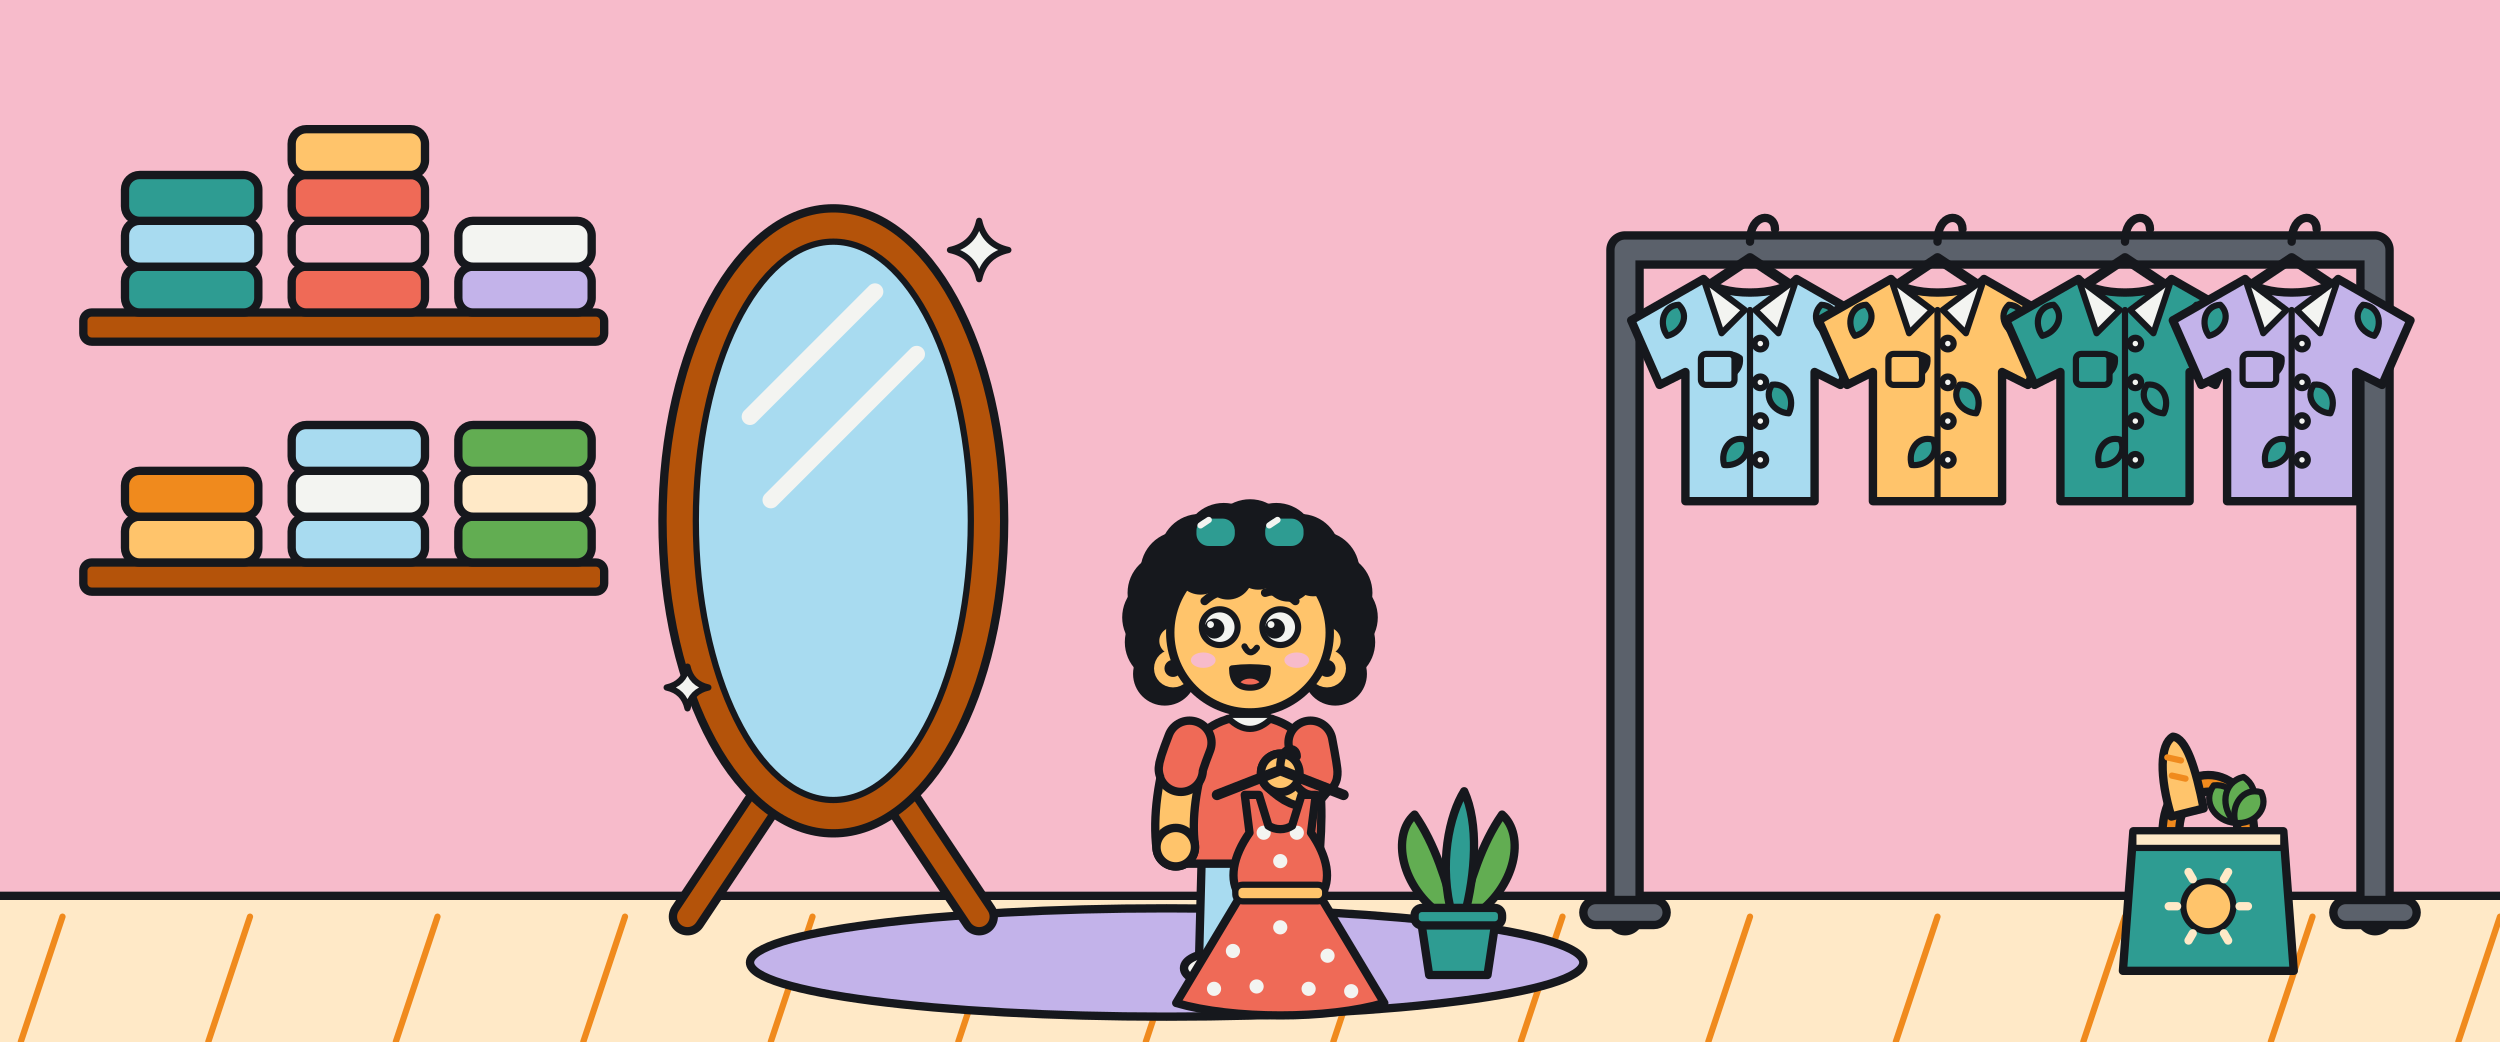
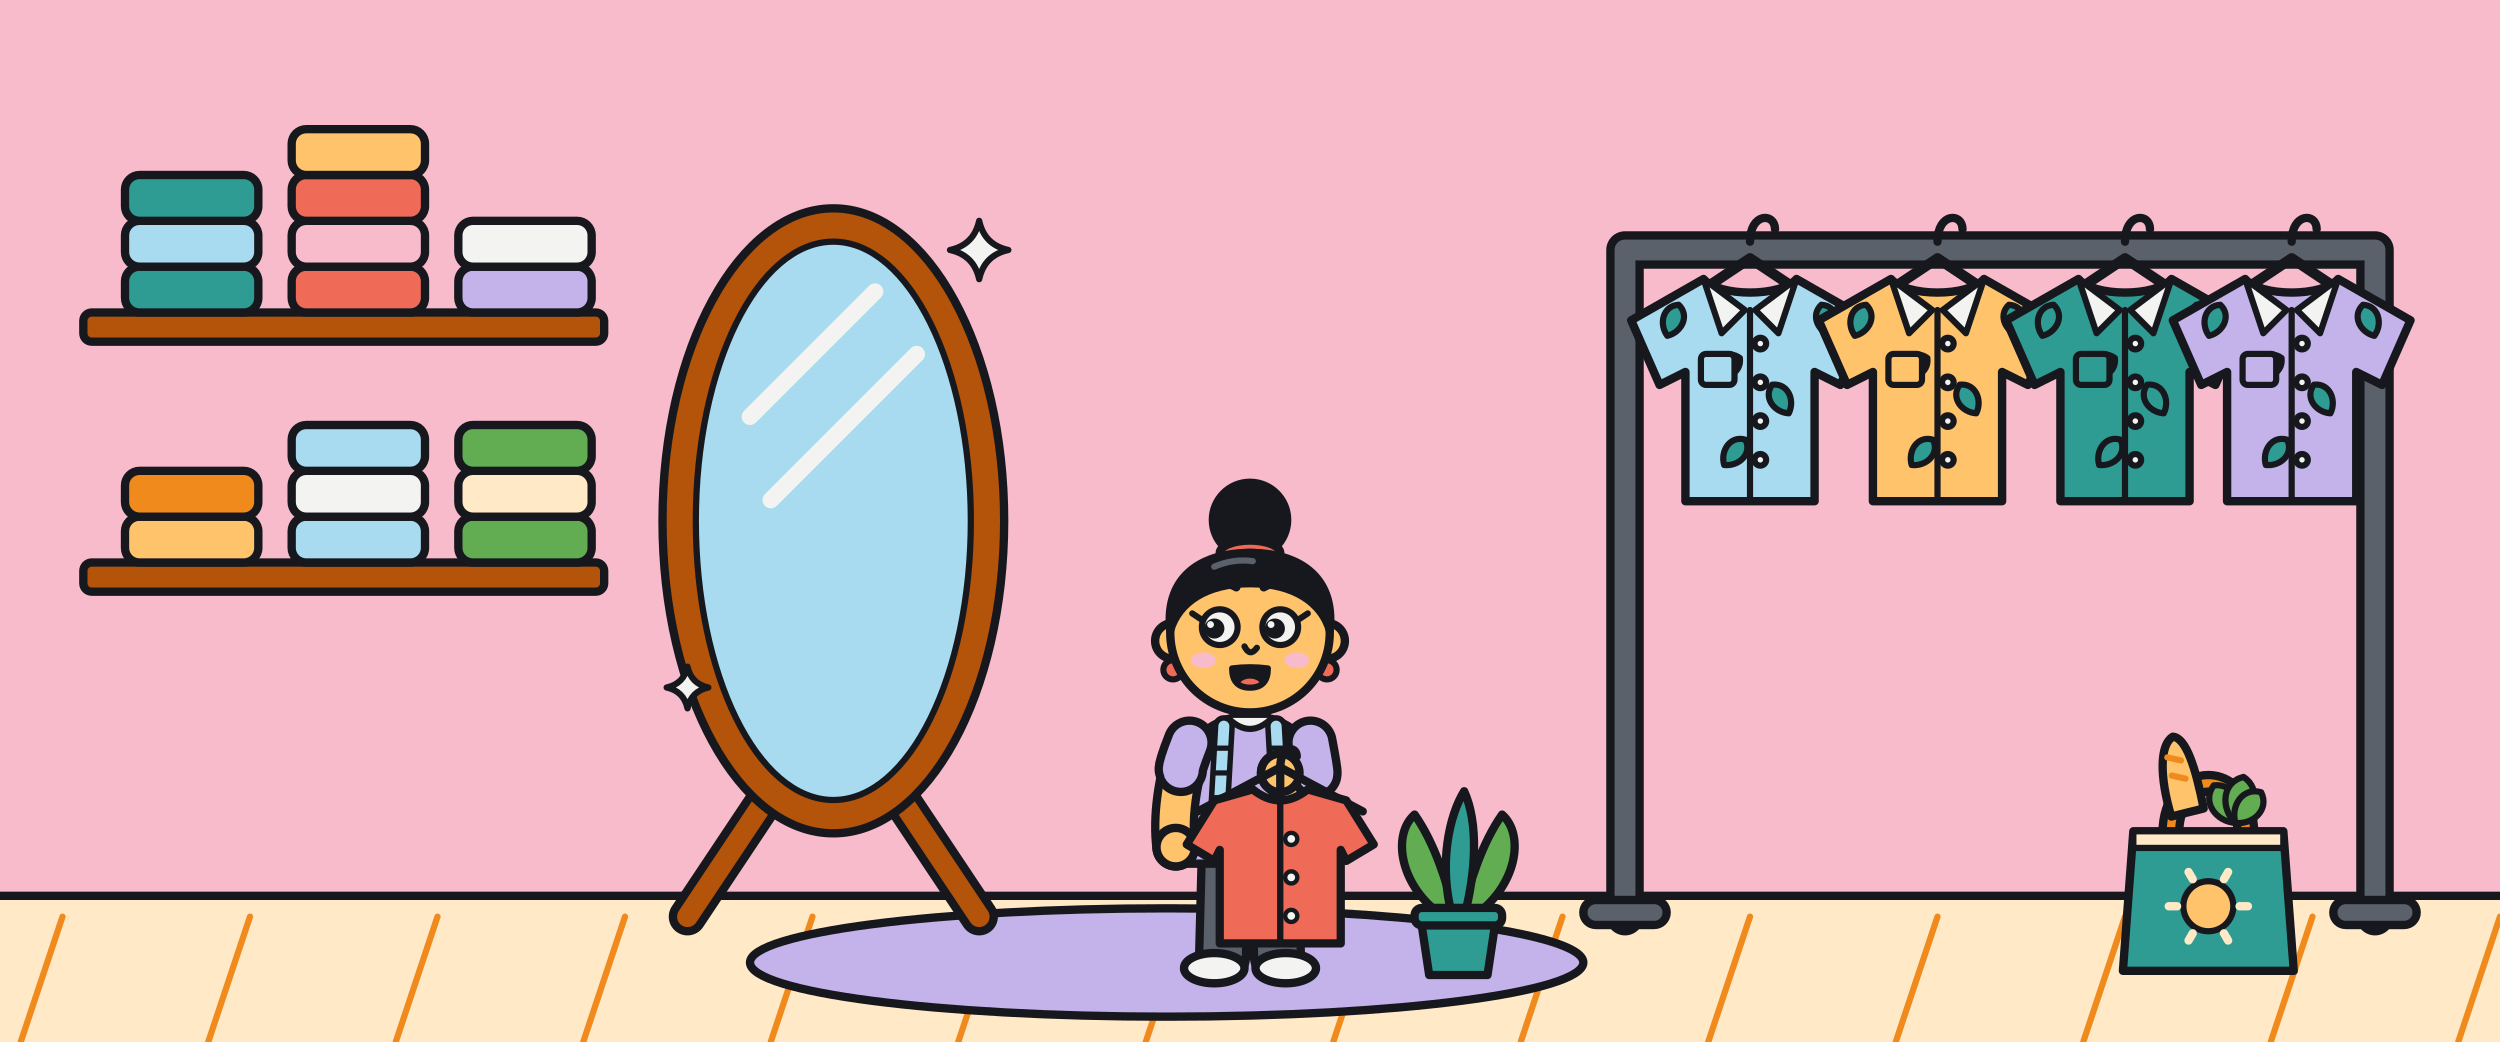
<svg xmlns="http://www.w3.org/2000/svg" viewBox="0 0 1200 500" width="1200" height="500" stroke-linejoin="round" stroke-linecap="round">
  <defs>
-     <clipPath id="e3-clothes-1">
-       <path d="M -30 -92 L -26 -60 C -40 -40 -44 -20 -34 -6 L -88 84 C -40 98 40 98 88 84 L 34 -6 C 44 -20 40 -40 26 -60 L 30 -92 L 18 -92 L 10 -66 C 4 -62 -4 -62 -10 -66 L -18 -92 Z" fill="#EF6A57" />
-     </clipPath>
    <clipPath id="e3-clothes-2">
      <path d="M -13 26 Q 0 24.3 13 26 Q 13 40 0 40 Q -13 40 -13 26 Z" fill="#16181D" />
    </clipPath>
    <clipPath id="e3-clothes-3">
      <path d="M -36 -84 L -92 -52 L -70 -2 L -50 -12 L -50 88 L 50 88 L 50 -12 L 70 -2 L 92 -52 L 36 -84 C 24 -70 -24 -70 -36 -84 Z" fill="#A8DBF0" />
    </clipPath>
    <clipPath id="e3-clothes-4">
      <path d="M -36 -84 L -92 -52 L -70 -2 L -50 -12 L -50 88 L 50 88 L 50 -12 L 70 -2 L 92 -52 L 36 -84 C 24 -70 -24 -70 -36 -84 Z" fill="#FFC46B" />
    </clipPath>
    <clipPath id="e3-clothes-5">
      <path d="M -36 -84 L -92 -52 L -70 -2 L -50 -12 L -50 88 L 50 88 L 50 -12 L 70 -2 L 92 -52 L 36 -84 C 24 -70 -24 -70 -36 -84 Z" fill="#2E9C92" />
    </clipPath>
    <clipPath id="e3-clothes-6">
      <path d="M -36 -84 L -92 -52 L -70 -2 L -50 -12 L -50 88 L 50 88 L 50 -12 L 70 -2 L 92 -52 L 36 -84 C 24 -70 -24 -70 -36 -84 Z" fill="#C3B3EA" />
    </clipPath>
  </defs>
  <rect x="0" y="0" width="1200" height="500" fill="#F7BBCB" />
  <rect x="-10" y="430" width="1220" height="80" fill="#FFE9C7" />
  <path d="M -10 430 L 1210 430" fill="none" stroke="#16181D" stroke-width="4" />
  <path d="M 30 440 L 10 500" fill="none" stroke="#F08A1D" stroke-width="3" />
  <path d="M 120 440 L 100 500" fill="none" stroke="#F08A1D" stroke-width="3" />
  <path d="M 210 440 L 190 500" fill="none" stroke="#F08A1D" stroke-width="3" />
  <path d="M 300 440 L 280 500" fill="none" stroke="#F08A1D" stroke-width="3" />
  <path d="M 390 440 L 370 500" fill="none" stroke="#F08A1D" stroke-width="3" />
  <path d="M 480 440 L 460 500" fill="none" stroke="#F08A1D" stroke-width="3" />
  <path d="M 570 440 L 550 500" fill="none" stroke="#F08A1D" stroke-width="3" />
  <path d="M 660 440 L 640 500" fill="none" stroke="#F08A1D" stroke-width="3" />
  <path d="M 750 440 L 730 500" fill="none" stroke="#F08A1D" stroke-width="3" />
  <path d="M 840 440 L 820 500" fill="none" stroke="#F08A1D" stroke-width="3" />
  <path d="M 930 440 L 910 500" fill="none" stroke="#F08A1D" stroke-width="3" />
  <path d="M 1020 440 L 1000 500" fill="none" stroke="#F08A1D" stroke-width="3" />
  <path d="M 1110 440 L 1090 500" fill="none" stroke="#F08A1D" stroke-width="3" />
  <path d="M 1200 440 L 1180 500" fill="none" stroke="#F08A1D" stroke-width="3" />
  <ellipse cx="560" cy="462" rx="200" ry="26" fill="#C3B3EA" stroke="#16181D" stroke-width="4" />
  <rect x="40" y="150" width="250" height="14" rx="4" fill="#B4530A" stroke="#16181D" stroke-width="4" />
  <rect x="40" y="270" width="250" height="14" rx="4" fill="#B4530A" stroke="#16181D" stroke-width="4" />
  <rect x="60" y="128" width="64" height="22" rx="7" fill="#2E9C92" stroke="#16181D" stroke-width="4" />
  <rect x="60" y="106" width="64" height="22" rx="7" fill="#A8DBF0" stroke="#16181D" stroke-width="4" />
  <rect x="60" y="84" width="64" height="22" rx="7" fill="#2E9C92" stroke="#16181D" stroke-width="4" />
  <rect x="140" y="128" width="64" height="22" rx="7" fill="#EF6A57" stroke="#16181D" stroke-width="4" />
  <rect x="140" y="106" width="64" height="22" rx="7" fill="#F7BBCB" stroke="#16181D" stroke-width="4" />
  <rect x="140" y="84" width="64" height="22" rx="7" fill="#EF6A57" stroke="#16181D" stroke-width="4" />
  <rect x="140" y="62" width="64" height="22" rx="7" fill="#FFC46B" stroke="#16181D" stroke-width="4" />
  <rect x="220" y="128" width="64" height="22" rx="7" fill="#C3B3EA" stroke="#16181D" stroke-width="4" />
  <rect x="220" y="106" width="64" height="22" rx="7" fill="#F3F4F1" stroke="#16181D" stroke-width="4" />
  <rect x="60" y="248" width="64" height="22" rx="7" fill="#FFC46B" stroke="#16181D" stroke-width="4" />
  <rect x="60" y="226" width="64" height="22" rx="7" fill="#F08A1D" stroke="#16181D" stroke-width="4" />
  <rect x="140" y="248" width="64" height="22" rx="7" fill="#A8DBF0" stroke="#16181D" stroke-width="4" />
  <rect x="140" y="226" width="64" height="22" rx="7" fill="#F3F4F1" stroke="#16181D" stroke-width="4" />
  <rect x="140" y="204" width="64" height="22" rx="7" fill="#A8DBF0" stroke="#16181D" stroke-width="4" />
  <rect x="220" y="248" width="64" height="22" rx="7" fill="#62AD52" stroke="#16181D" stroke-width="4" />
  <rect x="220" y="226" width="64" height="22" rx="7" fill="#FFE9C7" stroke="#16181D" stroke-width="4" />
  <rect x="220" y="204" width="64" height="22" rx="7" fill="#62AD52" stroke="#16181D" stroke-width="4" />
  <path d="M 330 440 L 370 380 M 470 440 L 430 380" fill="none" stroke="#16181D" stroke-width="18" />
  <path d="M 330 440 L 370 380 M 470 440 L 430 380" fill="none" stroke="#B4530A" stroke-width="10" />
  <ellipse cx="400" cy="250" rx="82" ry="150" fill="#B4530A" stroke="#16181D" stroke-width="4" />
  <ellipse cx="400" cy="250" rx="66" ry="134" fill="#A8DBF0" stroke="#16181D" stroke-width="3" />
  <path d="M 360 200 L 420 140 M 370 240 L 440 170" fill="none" stroke="#F3F4F1" stroke-width="8" />
  <g transform="translate(600 470) scale(0.66 0.66)">
    <path d="M -18 -92 L -20 -16 M 18 -92 L 20 -16" fill="none" stroke="#16181D" stroke-width="40.1" />
-     <path d="M -18 -92 L -20 -16 M 18 -92 L 20 -16" fill="none" stroke="#A8DBF0" stroke-width="28" />
+     <path d="M -18 -92 L -20 -16 M 18 -92 L 20 -16" fill="none" stroke="#5B616B" stroke-width="28" />
    <ellipse cx="-26" cy="-8" rx="22" ry="11" fill="#F3F4F1" stroke="#16181D" stroke-width="6.1" />
    <ellipse cx="26" cy="-8" rx="22" ry="11" fill="#F3F4F1" stroke="#16181D" stroke-width="6.1" />
    <rect class="skin" x="-12" y="-206" width="24" height="24" rx="6" fill="#FFC46B" stroke="#16181D" stroke-width="6.1" />
-     <path d="M -50 -84 C -56 -150 -50 -188 0 -192 C 50 -188 56 -150 50 -84 Z" fill="#EF6A57" stroke="#16181D" stroke-width="6.1" />
+     <path d="M -50 -84 C -56 -150 -50 -188 0 -192 C 50 -188 56 -150 50 -84 Z" fill="#C3B3EA" stroke="#16181D" stroke-width="6.1" />
    <path d="M -16 -190 Q 0 -174 16 -190" fill="#F3F4F1" stroke="#16181D" stroke-width="4.5" />
+     <path d="M -19 -184 L -24 -96 M 19 -184 L 24 -96" fill="none" stroke="#16181D" stroke-width="16" />
+     <path d="M -19 -184 L -24 -96 M 19 -184 L 24 -96" fill="none" stroke="#A8DBF0" stroke-width="8" />
+     <path d="M -24.5 -168 L -15.5 -168 M -25.4 -150 L -16.4 -150 M -26.3 -132 L -17.3 -132 M 15.5 -168 L 24.5 -168 M 16.4 -150 L 25.4 -150 M 17.3 -132 L 26.3 -132" fill="none" stroke="#16181D" stroke-width="3.8" />
    <path d="M -44 -172 Q -58 -128 -54 -96" fill="none" stroke="#16181D" stroke-width="34.1" />
    <path class="skin" d="M -44 -172 Q -58 -128 -54 -96" fill="none" stroke="#FFC46B" stroke-width="22" />
    <path d="M -44 -172 Q -51 -154 -50.3 -152.2" fill="none" stroke="#16181D" stroke-width="38.1" />
-     <path d="M -44 -172 Q -51 -154 -50.3 -152.2" fill="none" stroke="#EF6A57" stroke-width="26" />
+     <path d="M -44 -172 Q -51 -154 -50.3 -152.2" fill="none" stroke="#C3B3EA" stroke-width="26" />
    <circle class="skin" cx="-54" cy="-96" r="14" fill="#FFC46B" stroke="#16181D" stroke-width="6.1" />
    <g transform="translate(0 -252)">
-       <circle cx="-62" cy="6.9" r="26" fill="#16181D" stroke="#16181D" stroke-width="6.1" />
-       <circle cx="-63.9" cy="-11.1" r="26" fill="#16181D" stroke="#16181D" stroke-width="6.1" />
-       <circle cx="-60" cy="-28.9" r="26" fill="#16181D" stroke="#16181D" stroke-width="6.1" />
-       <circle cx="-50.6" cy="-44.8" r="26" fill="#16181D" stroke="#16181D" stroke-width="6.1" />
-       <circle cx="-36.5" cy="-57.3" r="26" fill="#16181D" stroke="#16181D" stroke-width="6.1" />
-       <circle cx="-19.1" cy="-65.3" r="26" fill="#16181D" stroke="#16181D" stroke-width="6.1" />
-       <circle cx="0" cy="-68" r="26" fill="#16181D" stroke="#16181D" stroke-width="6.1" />
-       <circle cx="19.1" cy="-65.3" r="26" fill="#16181D" stroke="#16181D" stroke-width="6.1" />
-       <circle cx="36.5" cy="-57.3" r="26" fill="#16181D" stroke="#16181D" stroke-width="6.1" />
-       <circle cx="50.6" cy="-44.8" r="26" fill="#16181D" stroke="#16181D" stroke-width="6.1" />
-       <circle cx="60" cy="-28.9" r="26" fill="#16181D" stroke="#16181D" stroke-width="6.1" />
-       <circle cx="63.9" cy="-11.1" r="26" fill="#16181D" stroke="#16181D" stroke-width="6.1" />
-       <circle cx="62" cy="6.9" r="26" fill="#16181D" stroke="#16181D" stroke-width="6.1" />
-       <circle cx="-62" cy="30" r="20" fill="#16181D" stroke="#16181D" stroke-width="6.1" />
-       <circle cx="62" cy="30" r="20" fill="#16181D" stroke="#16181D" stroke-width="6.1" />
+       <circle cx="0" cy="-82" r="27" fill="#16181D" stroke="#16181D" stroke-width="6.1" />
+       <ellipse cx="0" cy="-58" rx="22" ry="9" fill="#EF6A57" stroke="#16181D" stroke-width="6.1" />
      <circle class="skin" cx="-56" cy="6" r="13" fill="#FFC46B" stroke="#16181D" stroke-width="6.1" />
      <circle class="skin" cx="56" cy="6" r="13" fill="#FFC46B" stroke="#16181D" stroke-width="6.1" />
-       <circle cx="-56" cy="26" r="10" fill="none" stroke="#FFC46B" stroke-width="7.6" />
-       <circle cx="56" cy="26" r="10" fill="none" stroke="#FFC46B" stroke-width="7.6" />
+       <circle cx="-56" cy="27" r="7" fill="#EF6A57" stroke="#16181D" stroke-width="4.5" />
+       <circle cx="56" cy="27" r="7" fill="#EF6A57" stroke="#16181D" stroke-width="4.5" />
      <circle class="skin" cx="0" cy="0" r="58" fill="#FFC46B" stroke="#16181D" stroke-width="6.1" />
-       <circle cx="-36" cy="-45.7" r="15" fill="#16181D" stroke="#16181D" stroke-width="6.1" />
-       <circle cx="-16" cy="-42.1" r="15" fill="#16181D" stroke="#16181D" stroke-width="6.1" />
-       <circle cx="6" cy="-49.3" r="15" fill="#16181D" stroke="#16181D" stroke-width="6.1" />
-       <circle cx="28" cy="-40.6" r="15" fill="#16181D" stroke="#16181D" stroke-width="6.1" />
-       <circle cx="46" cy="-44.5" r="15" fill="#16181D" stroke="#16181D" stroke-width="6.1" />
-       <g transform="translate(0 -72)">
-         <rect x="-42" y="-14" width="34" height="26" rx="12" fill="#2E9C92" stroke="#16181D" stroke-width="6.1" />
-         <rect x="8" y="-14" width="34" height="26" rx="12" fill="#2E9C92" stroke="#16181D" stroke-width="6.1" />
-         <path d="M -8 -4 Q 0 -10 8 -4" fill="none" stroke="#16181D" stroke-width="6.1" />
-         <path d="M -36 -6 L -30 -10 M 14 -6 L 20 -10" fill="none" stroke="#F3F4F1" stroke-width="4.5" />
-       </g>
+       <path d="M -58 -2 C -62 -42 -34 -58 0 -58 C 34 -58 62 -42 58 -2 C 52 -22 32 -36 0 -36 C -32 -36 -52 -22 -58 -2 Z" fill="#16181D" stroke="#16181D" stroke-width="6.1" />
+       <path d="M -26 -48 Q -12 -54 2 -52" fill="none" stroke="#5B616B" stroke-width="4.5" />
      <circle cx="-22" cy="-4" r="13" fill="#F3F4F1" stroke="#16181D" stroke-width="4.5" />
      <circle cx="-25.9" cy="-3" r="7.3" fill="#16181D" />
      <circle cx="-28.7" cy="-5.9" r="2.5" fill="#F3F4F1" />
      <circle cx="22" cy="-4" r="13" fill="#F3F4F1" stroke="#16181D" stroke-width="4.5" />
      <circle cx="18.1" cy="-3" r="7.3" fill="#16181D" />
      <circle cx="15.3" cy="-5.9" r="2.5" fill="#F3F4F1" />
-       <path d="M -33 -23 Q -22 -33 -11 -29" fill="none" stroke="#16181D" stroke-width="6.1" />
-       <path d="M 11 -29 Q 22 -33 33 -23" fill="none" stroke="#16181D" stroke-width="6.1" />
+       <path d="M -36 -10 L -42 -14 M 36 -10 L 42 -14" fill="none" stroke="#16181D" stroke-width="4.5" />
+       <path d="M -34 -30 Q -22 -40 -10 -33" fill="none" stroke="#16181D" stroke-width="6.1" />
+       <path d="M 10 -33 Q 22 -40 34 -30" fill="none" stroke="#16181D" stroke-width="6.1" />
      <ellipse cx="-34" cy="20" rx="9" ry="5.6" fill="#F7BBCB" />
      <ellipse cx="34" cy="20" rx="9" ry="5.6" fill="#F7BBCB" />
      <path d="M -4 10 Q 0 18 5 11" fill="none" stroke="#16181D" stroke-width="4.5" />
      <path d="M -13 26 Q 0 24.3 13 26 Q 13 40 0 40 Q -13 40 -13 26 Z" fill="#16181D" />
      <ellipse cx="0" cy="39.3" rx="8.3" ry="5.9" fill="#EF6A57" clip-path="url(#e3-clothes-2)" />
      <path d="M -13 26 Q 0 24.3 13 26 Q 13 40 0 40 Q -13 40 -13 26 Z" fill="none" stroke="#16181D" stroke-width="4.5" />
    </g>
    <path d="M 44 -172 Q 52 -122 22 -150" fill="none" stroke="#16181D" stroke-width="34.1" />
    <path class="skin" d="M 44 -172 Q 52 -122 22 -150" fill="none" stroke="#FFC46B" stroke-width="22" />
    <path d="M 44 -172 Q 48 -151 47.6 -149.5" fill="none" stroke="#16181D" stroke-width="38.1" />
-     <path d="M 44 -172 Q 48 -151 47.6 -149.5" fill="none" stroke="#EF6A57" stroke-width="26" />
+     <path d="M 44 -172 Q 48 -151 47.6 -149.5" fill="none" stroke="#C3B3EA" stroke-width="26" />
    <circle class="skin" cx="22" cy="-150" r="14" fill="#FFC46B" stroke="#16181D" stroke-width="6.1" />
    <g transform="translate(22 -150)">
      <path d="M 0 -4 C 0 -20 12 -20 12 -12" fill="none" stroke="#16181D" stroke-width="6.1" />
-       <path d="M -46 16 L 0 -2 L 46 16" fill="none" stroke="#16181D" stroke-width="7.6" />
-       <g transform="translate(0 95.1) scale(0.86 0.86)">
-         <path d="M -30 -92 L -26 -60 C -40 -40 -44 -20 -34 -6 L -88 84 C -40 98 40 98 88 84 L 34 -6 C 44 -20 40 -40 26 -60 L 30 -92 L 18 -92 L 10 -66 C 4 -62 -4 -62 -10 -66 L -18 -92 Z" fill="#EF6A57" />
-         <g clip-path="url(#e3-clothes-1)">
-           <circle cx="-40" cy="40" r="6" fill="#F3F4F1" />
-           <circle cx="0" cy="20" r="6" fill="#F3F4F1" />
-           <circle cx="40" cy="44" r="6" fill="#F3F4F1" />
-           <circle cx="-20" cy="70" r="6" fill="#F3F4F1" />
-           <circle cx="24" cy="72" r="6" fill="#F3F4F1" />
-           <circle cx="-56" cy="72" r="6" fill="#F3F4F1" />
-           <circle cx="60" cy="74" r="6" fill="#F3F4F1" />
-           <circle cx="0" cy="-36" r="6" fill="#F3F4F1" />
-           <circle cx="-14" cy="-60" r="6" fill="#F3F4F1" />
-           <circle cx="14" cy="-60" r="6" fill="#F3F4F1" />
-         </g>
-         <path d="M -30 -92 L -26 -60 C -40 -40 -44 -20 -34 -6 L -88 84 C -40 98 40 98 88 84 L 34 -6 C 44 -20 40 -40 26 -60 L 30 -92 L 18 -92 L 10 -66 C 4 -62 -4 -62 -10 -66 L -18 -92 Z" fill="none" stroke="#16181D" stroke-width="7" />
-         <rect x="-38" y="-16" width="76" height="14" rx="6" fill="#FFC46B" stroke="#16181D" stroke-width="5.3" />
+       <g transform="translate(0 40) scale(2 2)">
+         <path d="M 0 -22 L 0 -14" fill="none" stroke="#16181D" stroke-width="3" />
+         <path d="M -30 -6 L 0 -22 L 30 -6" fill="none" stroke="#16181D" stroke-width="3" />
+         <path d="M -24 -10 L -10 -14 Q 0 -6 10 -14 L 24 -10 L 34 6 L 24 12 L 22 8 L 22 42 L -22 42 L -22 8 L -24 12 L -34 6 Z" fill="#EF6A57" stroke="#16181D" stroke-width="3" />
+         <path d="M -10 -14 Q 0 -6 10 -14" fill="none" stroke="#16181D" stroke-width="2.3" />
+         <path d="M 0 -9 L 0 42" fill="none" stroke="#16181D" stroke-width="2.3" />
+         <circle cx="4" cy="4" r="2.2" fill="#F3F4F1" stroke="#16181D" stroke-width="1.6" />
+         <circle cx="4" cy="18" r="2.2" fill="#F3F4F1" stroke="#16181D" stroke-width="1.6" />
+         <circle cx="4" cy="32" r="2.2" fill="#F3F4F1" stroke="#16181D" stroke-width="1.6" />
      </g>
    </g>
  </g>
  <path d="M 780 440 L 780 120 L 1140 120 L 1140 440" fill="none" stroke="#16181D" stroke-width="18" />
  <path d="M 780 440 L 780 120 L 1140 120 L 1140 440" fill="none" stroke="#5B616B" stroke-width="10" />
  <rect x="760" y="432" width="40" height="12" rx="6" fill="#5B616B" stroke="#16181D" stroke-width="4" />
  <rect x="1120" y="432" width="40" height="12" rx="6" fill="#5B616B" stroke="#16181D" stroke-width="4" />
  <g transform="translate(840 120)">
    <path d="M 0 -4 C 0 -18 12 -18 12 -10" fill="none" stroke="#16181D" stroke-width="4" />
    <path d="M -30 24 L 0 4 L 30 24" fill="none" stroke="#16181D" stroke-width="5" />
  </g>
  <g transform="translate(840 186) scale(0.62 0.62)">
    <path d="M -36 -84 L -92 -52 L -70 -2 L -50 -12 L -50 88 L 50 88 L 50 -12 L 70 -2 L 92 -52 L 36 -84 C 24 -70 -24 -70 -36 -84 Z" fill="#A8DBF0" />
    <g clip-path="url(#e3-clothes-3)">
      <g transform="translate(-64 -40) rotate(20) scale(0.8 0.8)">
        <path d="M 0 0 C -12 -8 -14 -26 0 -32 C 14 -26 12 -8 0 0 Z" fill="#2E9C92" stroke="#16181D" stroke-width="6" />
      </g>
      <g transform="translate(30 20) rotate(-30) scale(0.8 0.8)">
        <path d="M 0 0 C -12 -8 -14 -26 0 -32 C 14 -26 12 -8 0 0 Z" fill="#2E9C92" stroke="#16181D" stroke-width="6" />
      </g>
      <g transform="translate(-20 60) rotate(40) scale(0.8 0.8)">
        <path d="M 0 0 C -12 -8 -14 -26 0 -32 C 14 -26 12 -8 0 0 Z" fill="#2E9C92" stroke="#16181D" stroke-width="6" />
      </g>
      <g transform="translate(64 -40) rotate(-20) scale(0.8 0.8)">
        <path d="M 0 0 C -12 -8 -14 -26 0 -32 C 14 -26 12 -8 0 0 Z" fill="#2E9C92" stroke="#16181D" stroke-width="6" />
      </g>
      <g transform="translate(-30 -10) rotate(60) scale(0.8 0.8)">
        <path d="M 0 0 C -12 -8 -14 -26 0 -32 C 14 -26 12 -8 0 0 Z" fill="#2E9C92" stroke="#16181D" stroke-width="6" />
      </g>
    </g>
    <path d="M -36 -84 L -92 -52 L -70 -2 L -50 -12 L -50 88 L 50 88 L 50 -12 L 70 -2 L 92 -52 L 36 -84 C 24 -70 -24 -70 -36 -84 Z" fill="none" stroke="#16181D" stroke-width="6.5" />
    <path d="M -36 -84 L -4 -60 L -22 -42 Z" fill="#F3F4F1" stroke="#16181D" stroke-width="4.8" />
    <path d="M 36 -84 L 4 -60 L 22 -42 Z" fill="#F3F4F1" stroke="#16181D" stroke-width="4.8" />
    <path d="M 0 -60 L 0 88" fill="none" stroke="#16181D" stroke-width="4.8" />
    <circle cx="8" cy="-34" r="4.5" fill="#F3F4F1" stroke="#16181D" stroke-width="4.8" />
    <circle cx="8" cy="-4" r="4.5" fill="#F3F4F1" stroke="#16181D" stroke-width="4.8" />
    <circle cx="8" cy="26" r="4.5" fill="#F3F4F1" stroke="#16181D" stroke-width="4.8" />
    <circle cx="8" cy="56" r="4.5" fill="#F3F4F1" stroke="#16181D" stroke-width="4.8" />
    <rect x="-38" y="-26" width="26" height="24" rx="4" fill="#A8DBF0" stroke="#16181D" stroke-width="4.8" />
  </g>
  <g transform="translate(930 120)">
    <path d="M 0 -4 C 0 -18 12 -18 12 -10" fill="none" stroke="#16181D" stroke-width="4" />
    <path d="M -30 24 L 0 4 L 30 24" fill="none" stroke="#16181D" stroke-width="5" />
  </g>
  <g transform="translate(930 186) scale(0.62 0.62)">
    <path d="M -36 -84 L -92 -52 L -70 -2 L -50 -12 L -50 88 L 50 88 L 50 -12 L 70 -2 L 92 -52 L 36 -84 C 24 -70 -24 -70 -36 -84 Z" fill="#FFC46B" />
    <g clip-path="url(#e3-clothes-4)">
      <g transform="translate(-64 -40) rotate(20) scale(0.8 0.8)">
        <path d="M 0 0 C -12 -8 -14 -26 0 -32 C 14 -26 12 -8 0 0 Z" fill="#2E9C92" stroke="#16181D" stroke-width="6" />
      </g>
      <g transform="translate(30 20) rotate(-30) scale(0.8 0.8)">
        <path d="M 0 0 C -12 -8 -14 -26 0 -32 C 14 -26 12 -8 0 0 Z" fill="#2E9C92" stroke="#16181D" stroke-width="6" />
      </g>
      <g transform="translate(-20 60) rotate(40) scale(0.8 0.8)">
        <path d="M 0 0 C -12 -8 -14 -26 0 -32 C 14 -26 12 -8 0 0 Z" fill="#2E9C92" stroke="#16181D" stroke-width="6" />
      </g>
      <g transform="translate(64 -40) rotate(-20) scale(0.8 0.8)">
        <path d="M 0 0 C -12 -8 -14 -26 0 -32 C 14 -26 12 -8 0 0 Z" fill="#2E9C92" stroke="#16181D" stroke-width="6" />
      </g>
      <g transform="translate(-30 -10) rotate(60) scale(0.8 0.8)">
        <path d="M 0 0 C -12 -8 -14 -26 0 -32 C 14 -26 12 -8 0 0 Z" fill="#2E9C92" stroke="#16181D" stroke-width="6" />
      </g>
    </g>
    <path d="M -36 -84 L -92 -52 L -70 -2 L -50 -12 L -50 88 L 50 88 L 50 -12 L 70 -2 L 92 -52 L 36 -84 C 24 -70 -24 -70 -36 -84 Z" fill="none" stroke="#16181D" stroke-width="6.5" />
    <path d="M -36 -84 L -4 -60 L -22 -42 Z" fill="#F3F4F1" stroke="#16181D" stroke-width="4.8" />
    <path d="M 36 -84 L 4 -60 L 22 -42 Z" fill="#F3F4F1" stroke="#16181D" stroke-width="4.8" />
    <path d="M 0 -60 L 0 88" fill="none" stroke="#16181D" stroke-width="4.8" />
    <circle cx="8" cy="-34" r="4.5" fill="#F3F4F1" stroke="#16181D" stroke-width="4.8" />
    <circle cx="8" cy="-4" r="4.5" fill="#F3F4F1" stroke="#16181D" stroke-width="4.8" />
    <circle cx="8" cy="26" r="4.5" fill="#F3F4F1" stroke="#16181D" stroke-width="4.8" />
    <circle cx="8" cy="56" r="4.5" fill="#F3F4F1" stroke="#16181D" stroke-width="4.8" />
    <rect x="-38" y="-26" width="26" height="24" rx="4" fill="#FFC46B" stroke="#16181D" stroke-width="4.8" />
  </g>
  <g transform="translate(1020 120)">
    <path d="M 0 -4 C 0 -18 12 -18 12 -10" fill="none" stroke="#16181D" stroke-width="4" />
    <path d="M -30 24 L 0 4 L 30 24" fill="none" stroke="#16181D" stroke-width="5" />
  </g>
  <g transform="translate(1020 186) scale(0.62 0.62)">
    <path d="M -36 -84 L -92 -52 L -70 -2 L -50 -12 L -50 88 L 50 88 L 50 -12 L 70 -2 L 92 -52 L 36 -84 C 24 -70 -24 -70 -36 -84 Z" fill="#2E9C92" />
    <g clip-path="url(#e3-clothes-5)">
      <g transform="translate(-64 -40) rotate(20) scale(0.8 0.8)">
        <path d="M 0 0 C -12 -8 -14 -26 0 -32 C 14 -26 12 -8 0 0 Z" fill="#2E9C92" stroke="#16181D" stroke-width="6" />
      </g>
      <g transform="translate(30 20) rotate(-30) scale(0.8 0.8)">
        <path d="M 0 0 C -12 -8 -14 -26 0 -32 C 14 -26 12 -8 0 0 Z" fill="#2E9C92" stroke="#16181D" stroke-width="6" />
      </g>
      <g transform="translate(-20 60) rotate(40) scale(0.8 0.8)">
        <path d="M 0 0 C -12 -8 -14 -26 0 -32 C 14 -26 12 -8 0 0 Z" fill="#2E9C92" stroke="#16181D" stroke-width="6" />
      </g>
      <g transform="translate(64 -40) rotate(-20) scale(0.8 0.8)">
        <path d="M 0 0 C -12 -8 -14 -26 0 -32 C 14 -26 12 -8 0 0 Z" fill="#2E9C92" stroke="#16181D" stroke-width="6" />
      </g>
      <g transform="translate(-30 -10) rotate(60) scale(0.8 0.8)">
        <path d="M 0 0 C -12 -8 -14 -26 0 -32 C 14 -26 12 -8 0 0 Z" fill="#2E9C92" stroke="#16181D" stroke-width="6" />
      </g>
    </g>
    <path d="M -36 -84 L -92 -52 L -70 -2 L -50 -12 L -50 88 L 50 88 L 50 -12 L 70 -2 L 92 -52 L 36 -84 C 24 -70 -24 -70 -36 -84 Z" fill="none" stroke="#16181D" stroke-width="6.5" />
    <path d="M -36 -84 L -4 -60 L -22 -42 Z" fill="#F3F4F1" stroke="#16181D" stroke-width="4.8" />
    <path d="M 36 -84 L 4 -60 L 22 -42 Z" fill="#F3F4F1" stroke="#16181D" stroke-width="4.8" />
    <path d="M 0 -60 L 0 88" fill="none" stroke="#16181D" stroke-width="4.8" />
    <circle cx="8" cy="-34" r="4.5" fill="#F3F4F1" stroke="#16181D" stroke-width="4.8" />
    <circle cx="8" cy="-4" r="4.5" fill="#F3F4F1" stroke="#16181D" stroke-width="4.8" />
    <circle cx="8" cy="26" r="4.5" fill="#F3F4F1" stroke="#16181D" stroke-width="4.8" />
    <circle cx="8" cy="56" r="4.5" fill="#F3F4F1" stroke="#16181D" stroke-width="4.8" />
    <rect x="-38" y="-26" width="26" height="24" rx="4" fill="#2E9C92" stroke="#16181D" stroke-width="4.8" />
  </g>
  <g transform="translate(1100 120)">
    <path d="M 0 -4 C 0 -18 12 -18 12 -10" fill="none" stroke="#16181D" stroke-width="4" />
    <path d="M -30 24 L 0 4 L 30 24" fill="none" stroke="#16181D" stroke-width="5" />
  </g>
  <g transform="translate(1100 186) scale(0.62 0.62)">
    <path d="M -36 -84 L -92 -52 L -70 -2 L -50 -12 L -50 88 L 50 88 L 50 -12 L 70 -2 L 92 -52 L 36 -84 C 24 -70 -24 -70 -36 -84 Z" fill="#C3B3EA" />
    <g clip-path="url(#e3-clothes-6)">
      <g transform="translate(-64 -40) rotate(20) scale(0.8 0.8)">
        <path d="M 0 0 C -12 -8 -14 -26 0 -32 C 14 -26 12 -8 0 0 Z" fill="#2E9C92" stroke="#16181D" stroke-width="6" />
      </g>
      <g transform="translate(30 20) rotate(-30) scale(0.8 0.8)">
        <path d="M 0 0 C -12 -8 -14 -26 0 -32 C 14 -26 12 -8 0 0 Z" fill="#2E9C92" stroke="#16181D" stroke-width="6" />
      </g>
      <g transform="translate(-20 60) rotate(40) scale(0.8 0.8)">
        <path d="M 0 0 C -12 -8 -14 -26 0 -32 C 14 -26 12 -8 0 0 Z" fill="#2E9C92" stroke="#16181D" stroke-width="6" />
      </g>
      <g transform="translate(64 -40) rotate(-20) scale(0.8 0.8)">
        <path d="M 0 0 C -12 -8 -14 -26 0 -32 C 14 -26 12 -8 0 0 Z" fill="#2E9C92" stroke="#16181D" stroke-width="6" />
      </g>
      <g transform="translate(-30 -10) rotate(60) scale(0.8 0.8)">
        <path d="M 0 0 C -12 -8 -14 -26 0 -32 C 14 -26 12 -8 0 0 Z" fill="#2E9C92" stroke="#16181D" stroke-width="6" />
      </g>
    </g>
    <path d="M -36 -84 L -92 -52 L -70 -2 L -50 -12 L -50 88 L 50 88 L 50 -12 L 70 -2 L 92 -52 L 36 -84 C 24 -70 -24 -70 -36 -84 Z" fill="none" stroke="#16181D" stroke-width="6.5" />
    <path d="M -36 -84 L -4 -60 L -22 -42 Z" fill="#F3F4F1" stroke="#16181D" stroke-width="4.8" />
    <path d="M 36 -84 L 4 -60 L 22 -42 Z" fill="#F3F4F1" stroke="#16181D" stroke-width="4.8" />
    <path d="M 0 -60 L 0 88" fill="none" stroke="#16181D" stroke-width="4.8" />
    <circle cx="8" cy="-34" r="4.5" fill="#F3F4F1" stroke="#16181D" stroke-width="4.8" />
    <circle cx="8" cy="-4" r="4.5" fill="#F3F4F1" stroke="#16181D" stroke-width="4.8" />
    <circle cx="8" cy="26" r="4.5" fill="#F3F4F1" stroke="#16181D" stroke-width="4.8" />
    <circle cx="8" cy="56" r="4.5" fill="#F3F4F1" stroke="#16181D" stroke-width="4.8" />
    <rect x="-38" y="-26" width="26" height="24" rx="4" fill="#C3B3EA" stroke="#16181D" stroke-width="4.8" />
  </g>
  <g transform="translate(1060 420) scale(0.5 0.5)">
    <path d="M -36 -40 C -36 -104 36 -104 36 -40" fill="none" stroke="#16181D" stroke-width="24" />
    <path d="M -36 -40 C -36 -104 36 -104 36 -40" fill="none" stroke="#F08A1D" stroke-width="8" />
    <g transform="translate(-20 -60) rotate(-14)">
      <path d="M -16 0 C -18 -40 -10 -70 4 -74 C 16 -70 18 -40 16 0 Z" fill="#FFC46B" stroke="#16181D" stroke-width="8" />
      <path d="M -6 -56 L 6 -50 M -6 -38 L 6 -32" fill="none" stroke="#F08A1D" stroke-width="6" />
    </g>
    <g transform="translate(26 -50)">
      <g transform="rotate(-30) scale(1.3 1.3)">
        <path d="M 0 0 C -12 -8 -14 -26 0 -32 C 14 -26 12 -8 0 0 Z" fill="#62AD52" stroke="#16181D" stroke-width="4.6" />
      </g>
      <g transform="rotate(10) scale(1.4 1.4)">
        <path d="M 0 0 C -12 -8 -14 -26 0 -32 C 14 -26 12 -8 0 0 Z" fill="#62AD52" stroke="#16181D" stroke-width="4.3" />
      </g>
      <g transform="rotate(40) scale(1.2 1.2)">
        <path d="M 0 0 C -12 -8 -14 -26 0 -32 C 14 -26 12 -8 0 0 Z" fill="#62AD52" stroke="#16181D" stroke-width="5" />
      </g>
    </g>
    <path d="M -72 -42 L 72 -42 L 82 92 L -82 92 Z" fill="#2E9C92" stroke="#16181D" stroke-width="8" />
    <rect x="-72" y="-42" width="144" height="16" fill="#FFE9C7" stroke="#16181D" stroke-width="6" />
    <circle cx="0" cy="30" r="24" fill="#FFC46B" stroke="#16181D" stroke-width="6" />
    <path d="M 30 30 L 38 30" fill="none" stroke="#FFE9C7" stroke-width="8" />
    <path d="M 15 56 L 19 62.9" fill="none" stroke="#FFE9C7" stroke-width="8" />
    <path d="M -15 56 L -19 62.9" fill="none" stroke="#FFE9C7" stroke-width="8" />
    <path d="M -30 30 L -38 30" fill="none" stroke="#FFE9C7" stroke-width="8" />
    <path d="M -15 4 L -19 -2.9" fill="none" stroke="#FFE9C7" stroke-width="8" />
    <path d="M 15 4 L 19 -2.9" fill="none" stroke="#FFE9C7" stroke-width="8" />
  </g>
  <g transform="translate(700 440) scale(0.7 0.7)">
    <path d="M -10 0 C -40 -20 -46 -56 -30 -70 C -16 -50 -8 -24 -2 0 Z" fill="#62AD52" stroke="#16181D" stroke-width="5.7" />
    <path d="M 10 0 C 40 -20 46 -56 30 -70 C 16 -50 8 -24 2 0 Z" fill="#62AD52" stroke="#16181D" stroke-width="5.7" />
    <path d="M -4 0 C -14 -36 -6 -70 4 -86 C 14 -64 12 -30 4 0 Z" fill="#2E9C92" stroke="#16181D" stroke-width="5.7" />
    <path d="M -26 0 L 26 0 L 20 40 L -20 40 Z" fill="#2E9C92" stroke="#16181D" stroke-width="5.7" />
    <rect x="-30" y="-6" width="60" height="12" rx="5" fill="#2E9C92" stroke="#16181D" stroke-width="5.7" />
  </g>
  <path d="M 470 106 Q 472.5 117.5 484 120 Q 472.5 122.5 470 134 Q 467.5 122.5 456 120 Q 467.5 117.5 470 106 Z" fill="#F3F4F1" stroke="#16181D" stroke-width="3" />
  <path d="M 330 320 Q 331.8 328.2 340 330 Q 331.8 331.8 330 340 Q 328.2 331.8 320 330 Q 328.2 328.2 330 320 Z" fill="#F3F4F1" stroke="#16181D" stroke-width="3" />
</svg>
